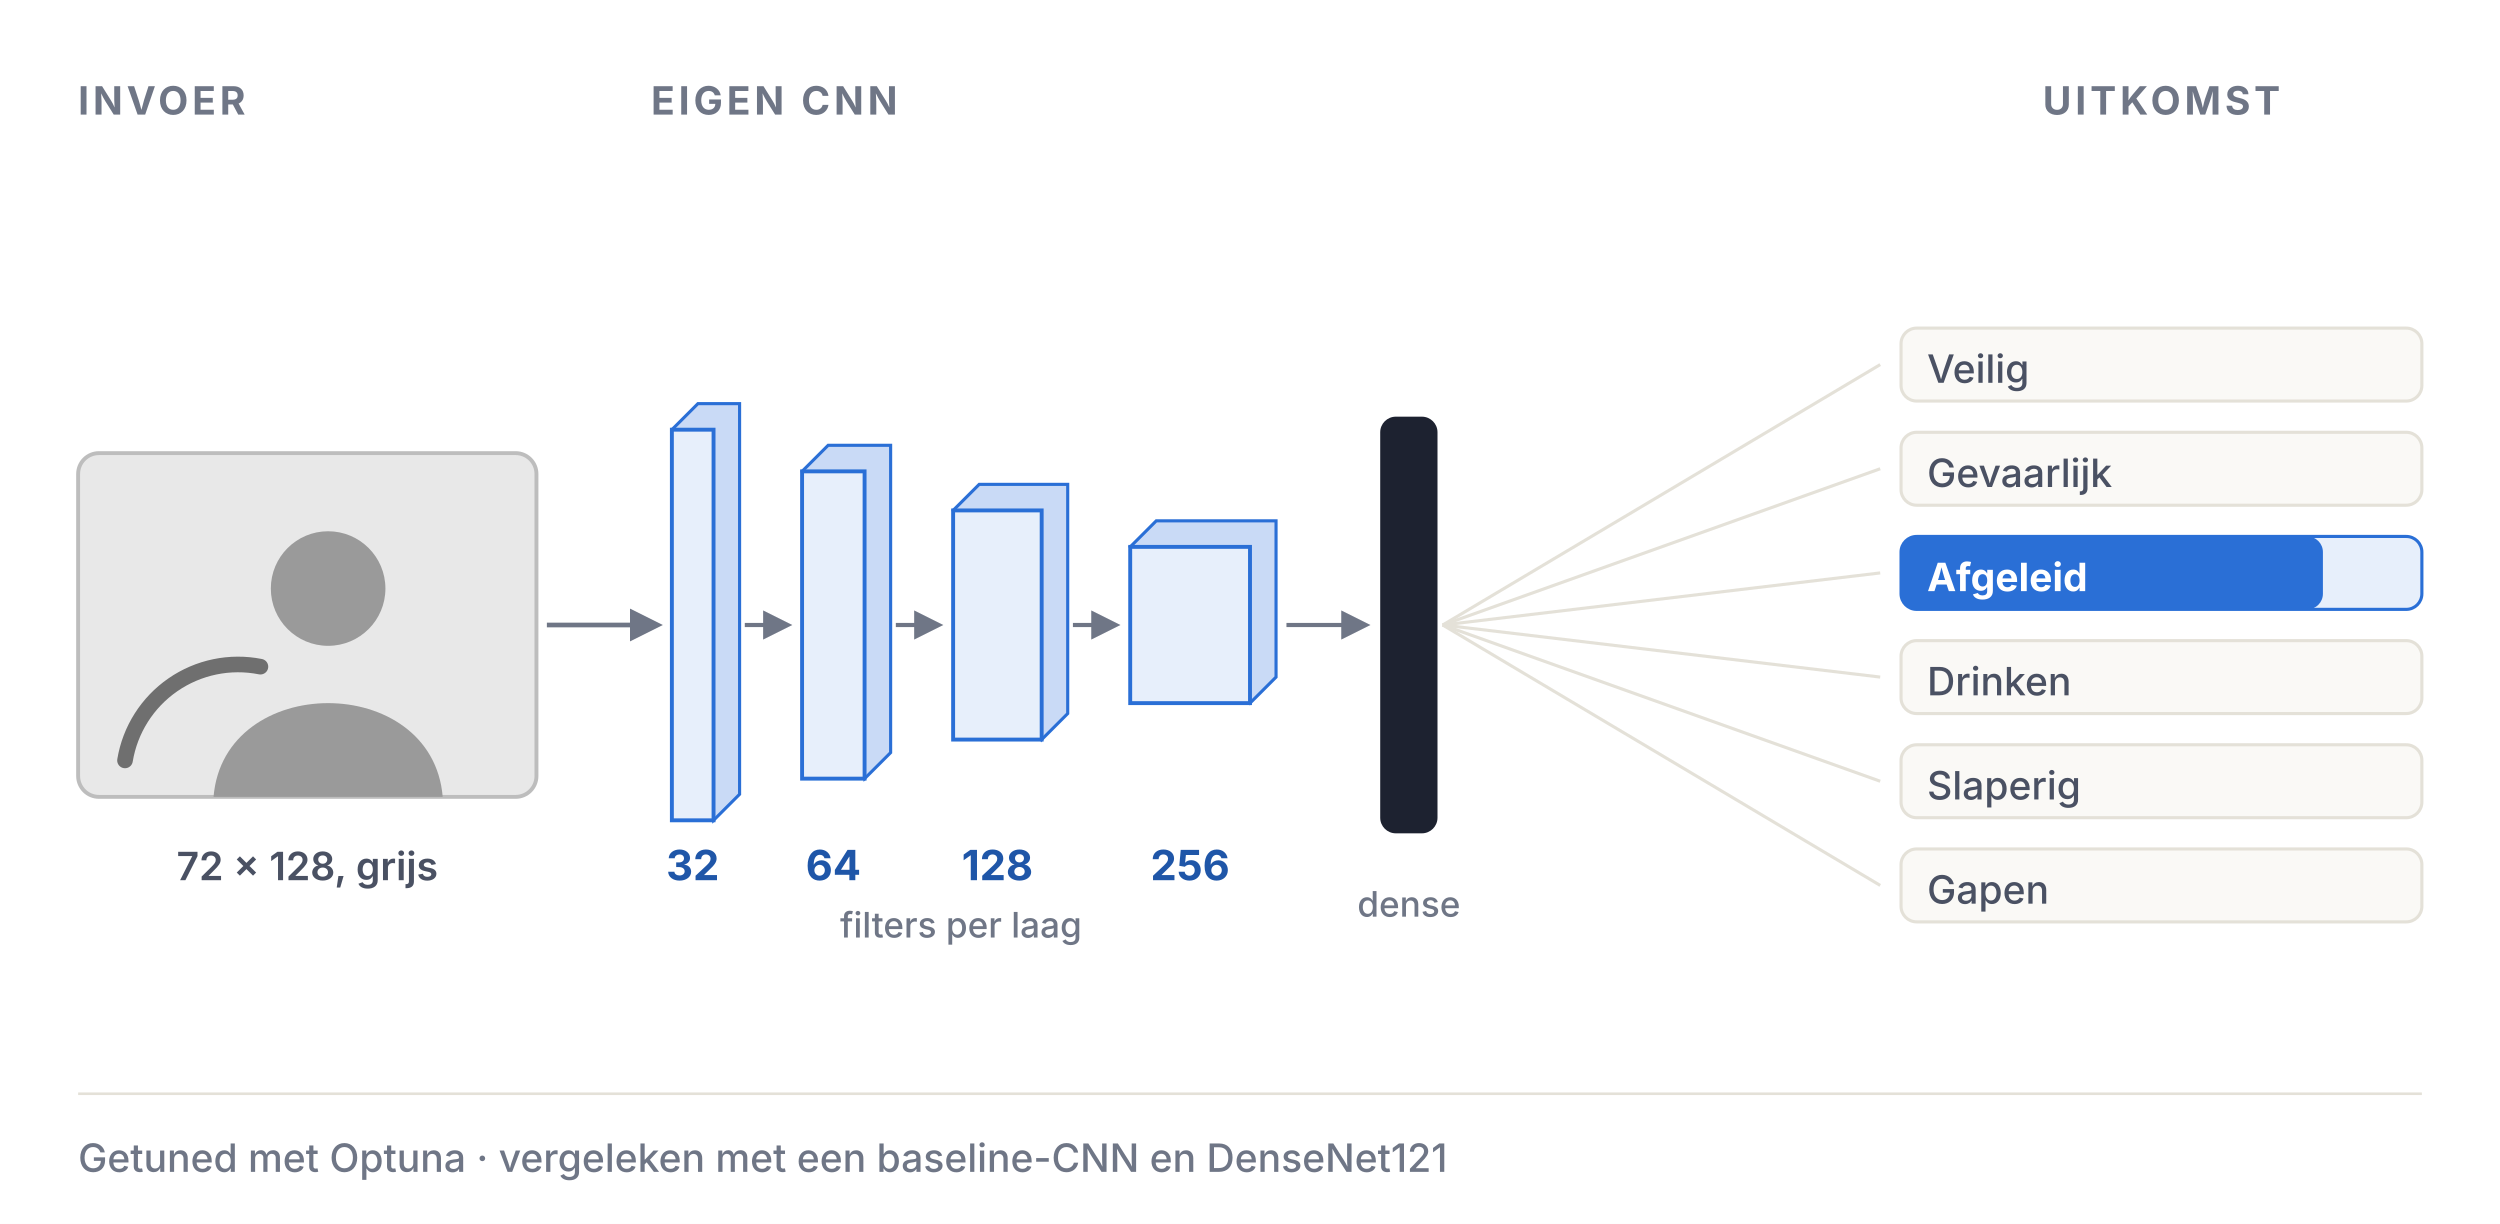
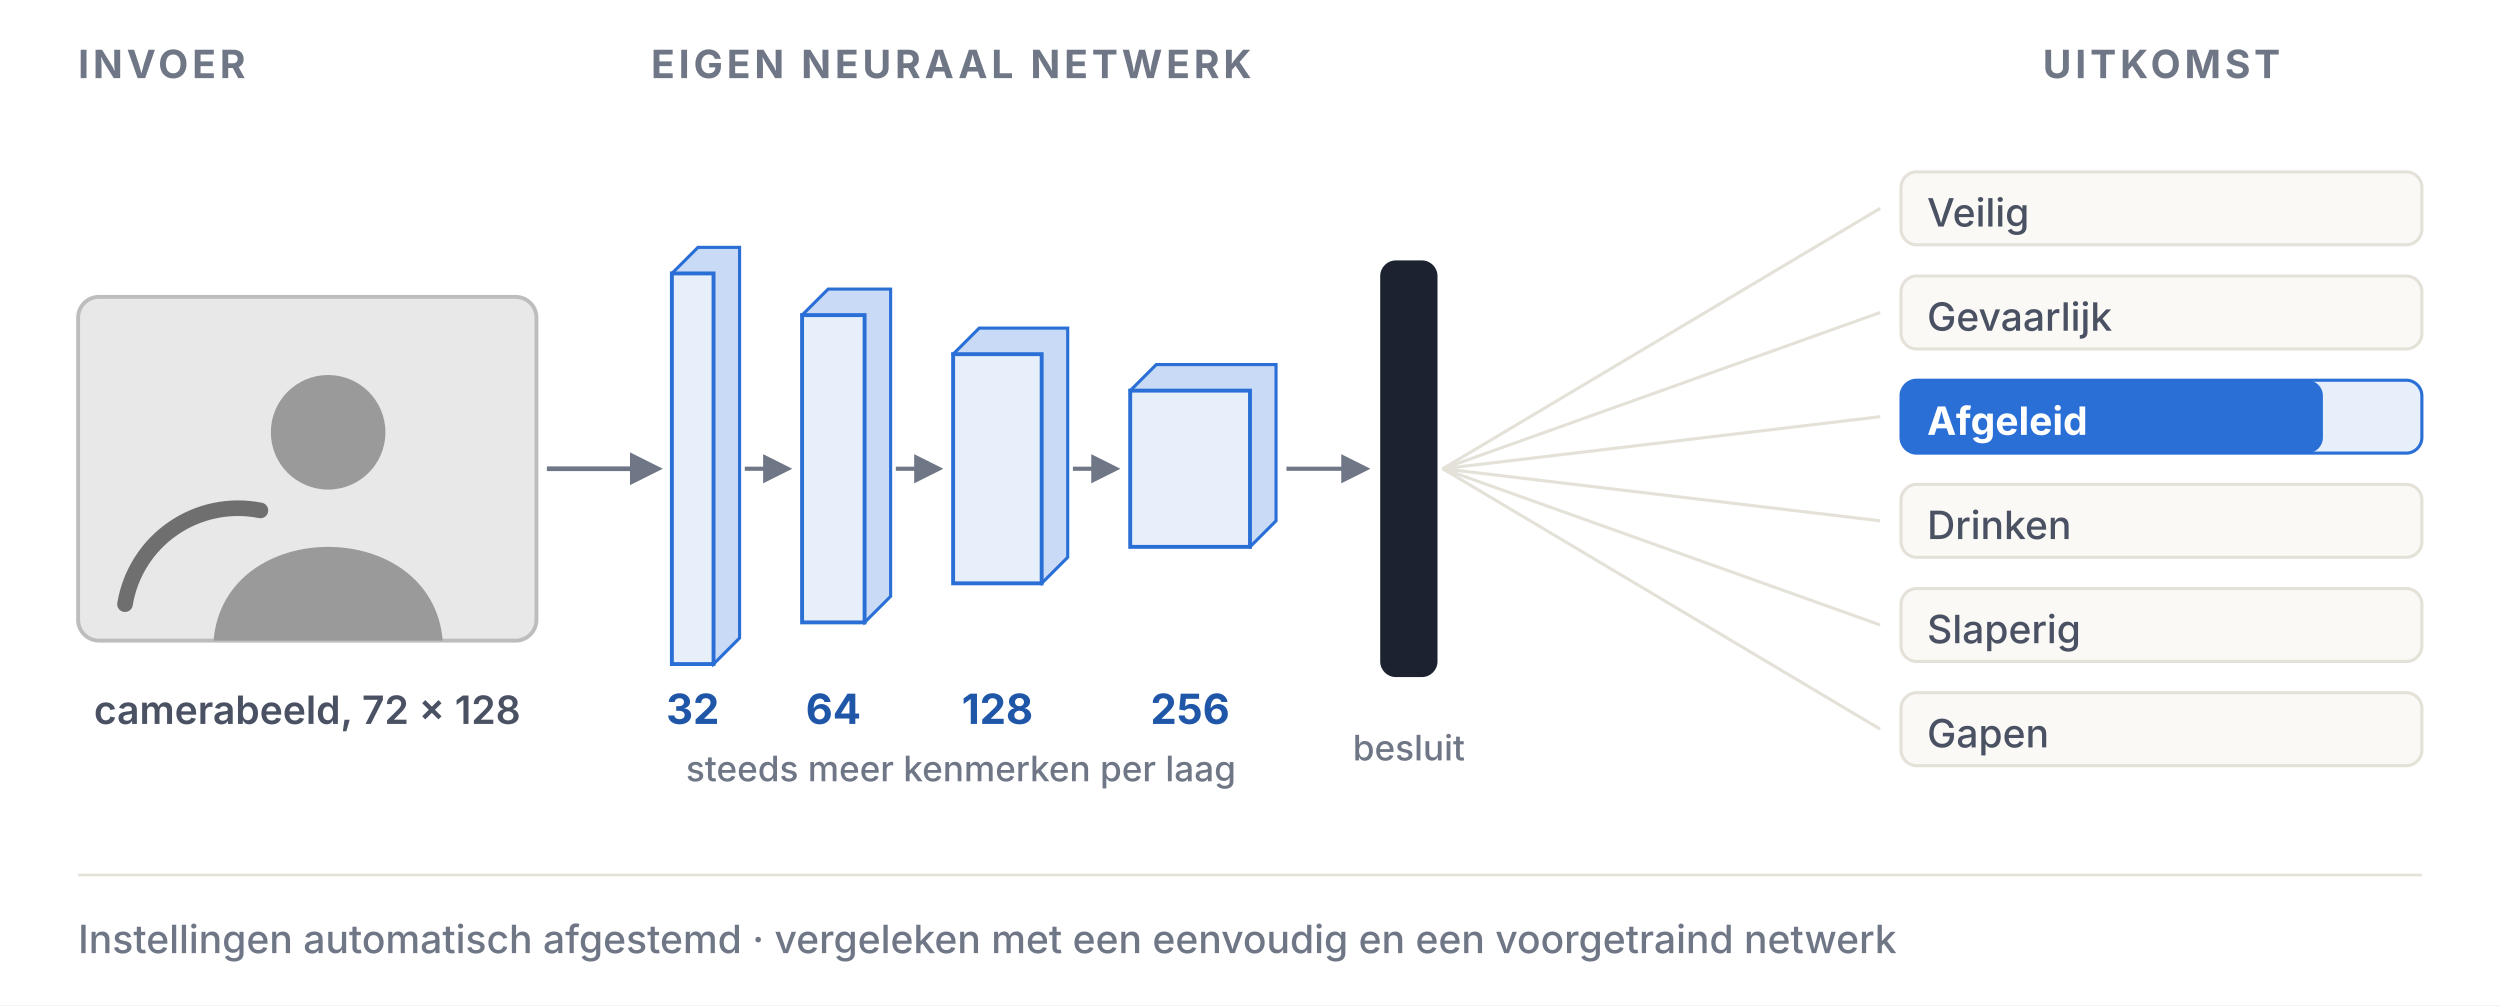
- <svg xmlns="http://www.w3.org/2000/svg" viewBox="0 0 960 470" width="960" height="470" font-family="Inter, 'Segoe UI', Helvetica, Arial, sans-serif">
-   <rect width="960" height="470" fill="#ffffff" />
+ <svg xmlns="http://www.w3.org/2000/svg" viewBox="0 60 960 386" width="960" height="386" font-family="Inter, 'Segoe UI', Helvetica, Arial, sans-serif">
+   <rect y="60" width="960" height="386" fill="#ffffff" />
  <defs>
    <marker id="a" viewBox="0 0 10 10" refX="8" refY="5" markerWidth="7" markerHeight="7" orient="auto">
      <path d="M0,0 L10,5 L0,10 z" fill="#6f7686" />
    </marker>
  </defs>
-   <text x="30" y="44" font-size="15" fill="#6f7686" font-weight="700" text-anchor="start" letter-spacing="1.5">INVOER</text>
-   <text x="250" y="44" font-size="15" fill="#6f7686" font-weight="700" text-anchor="start" letter-spacing="1.5">EIGEN CNN</text>
-   <text x="560" y="44" font-size="15" fill="#6f7686" font-weight="700" text-anchor="middle" letter-spacing="1.5" />
-   <text x="830" y="44" font-size="15" fill="#6f7686" font-weight="700" text-anchor="middle" letter-spacing="1.5">UITKOMST</text>
+   <text x="30" y="90" font-size="15" fill="#6f7686" font-weight="700" text-anchor="start" letter-spacing="1.5">INVOER</text>
+   <text x="250" y="90" font-size="15" fill="#6f7686" font-weight="700" text-anchor="start" letter-spacing="1.5">EIGEN NEURAAL NETWERK</text>
+   <text x="560" y="90" font-size="15" fill="#6f7686" font-weight="700" text-anchor="middle" letter-spacing="1.5" />
+   <text x="830" y="90" font-size="15" fill="#6f7686" font-weight="700" text-anchor="middle" letter-spacing="1.5">UITKOMST</text>
  <rect x="30" y="174" width="176" height="132" rx="8" fill="#e8e8e8" stroke="#bdbdbd" stroke-width="1.5" />
  <circle cx="126" cy="226" r="22" fill="#9a9a9a" />
  <path d="M82,306 C86,258 166,258 170,306 Z" fill="#9a9a9a" />
  <path d="M48,292 A44,44 0 0 1 100,256" fill="none" stroke="#6f6f6f" stroke-width="6" stroke-linecap="round" />
-   <text x="118.0" y="338" font-size="15" fill="#4a5163" font-weight="600" text-anchor="middle">72 × 128, grijs</text>
+   <text x="118.0" y="338" font-size="15" fill="#4a5163" font-weight="600" text-anchor="middle">camerabeeld, 72 × 128</text>
  <line x1="210" y1="240" x2="252" y2="240" stroke="#6f7686" stroke-width="1.8" marker-end="url(#a)" />
  <path d="M258,165.0 l10,-10 h16 v150 l-10,10 z" fill="#c9daf6" stroke="#2a6fd6" stroke-width="1.2" />
  <rect x="258" y="165.0" width="16" height="150" fill="#e7effb" stroke="#2a6fd6" stroke-width="1.5" />
  <text x="266.0" y="338" font-size="16" fill="#1f56a8" font-weight="700" text-anchor="middle">32</text>
  <line x1="286" y1="240" x2="302" y2="240" stroke="#6f7686" stroke-width="1.6" marker-end="url(#a)" />
  <path d="M308,181.0 l10,-10 h24 v118 l-10,10 z" fill="#c9daf6" stroke="#2a6fd6" stroke-width="1.2" />
  <rect x="308" y="181.0" width="24" height="118" fill="#e7effb" stroke="#2a6fd6" stroke-width="1.5" />
  <text x="320.0" y="338" font-size="16" fill="#1f56a8" font-weight="700" text-anchor="middle">64</text>
  <line x1="344" y1="240" x2="360" y2="240" stroke="#6f7686" stroke-width="1.6" marker-end="url(#a)" />
  <path d="M366,196.0 l10,-10 h34 v88 l-10,10 z" fill="#c9daf6" stroke="#2a6fd6" stroke-width="1.2" />
  <rect x="366" y="196.0" width="34" height="88" fill="#e7effb" stroke="#2a6fd6" stroke-width="1.5" />
  <text x="383.0" y="338" font-size="16" fill="#1f56a8" font-weight="700" text-anchor="middle">128</text>
  <line x1="412" y1="240" x2="428" y2="240" stroke="#6f7686" stroke-width="1.6" marker-end="url(#a)" />
  <path d="M434,210.0 l10,-10 h46 v60 l-10,10 z" fill="#c9daf6" stroke="#2a6fd6" stroke-width="1.2" />
  <rect x="434" y="210.0" width="46" height="60" fill="#e7effb" stroke="#2a6fd6" stroke-width="1.5" />
  <text x="457.0" y="338" font-size="16" fill="#1f56a8" font-weight="700" text-anchor="middle">256</text>
-   <text x="369.0" y="360" font-size="13.5" fill="#6f7686" font-weight="500" text-anchor="middle">filters per laag</text>
+   <text x="369.0" y="360" font-size="13.5" fill="#6f7686" font-weight="500" text-anchor="middle">steeds meer kenmerken per laag</text>
  <line x1="494" y1="240" x2="524" y2="240" stroke="#6f7686" stroke-width="1.6" marker-end="url(#a)" />
  <rect x="530" y="160" width="22" height="160" rx="6" fill="#1d2230" />
-   <text x="541" y="352" font-size="13.5" fill="#6f7686" font-weight="500" text-anchor="middle">dense</text>
+   <text x="541" y="352" font-size="13.5" fill="#6f7686" font-weight="500" text-anchor="middle">besluit</text>
  <line x1="554" y1="240" x2="722" y2="140.0" stroke="#e4e1d8" stroke-width="1.2" />
  <rect x="730" y="126.0" width="200" height="28" rx="6" fill="#faf9f6" stroke="#e4e1d8" stroke-width="1.2" />
  <text x="740" y="147.0" font-size="15" fill="#4a5163" font-weight="500" text-anchor="start">Veilig</text>
  <line x1="554" y1="240" x2="722" y2="180.0" stroke="#e4e1d8" stroke-width="1.2" />
  <rect x="730" y="166.0" width="200" height="28" rx="6" fill="#faf9f6" stroke="#e4e1d8" stroke-width="1.2" />
  <text x="740" y="187.0" font-size="15" fill="#4a5163" font-weight="500" text-anchor="start">Gevaarlijk</text>
  <line x1="554" y1="240" x2="722" y2="220.0" stroke="#e4e1d8" stroke-width="1.2" />
  <rect x="730" y="206.0" width="200" height="28" rx="6" fill="#e7effb" stroke="#2a6fd6" stroke-width="1.2" />
  <rect x="730" y="206.0" width="162" height="28" rx="6" fill="#2a6fd6" />
  <text x="740" y="227.0" font-size="15" fill="#ffffff" font-weight="700" text-anchor="start">Afgeleid</text>
  <line x1="554" y1="240" x2="722" y2="260.0" stroke="#e4e1d8" stroke-width="1.2" />
  <rect x="730" y="246.0" width="200" height="28" rx="6" fill="#faf9f6" stroke="#e4e1d8" stroke-width="1.2" />
  <text x="740" y="267.0" font-size="15" fill="#4a5163" font-weight="500" text-anchor="start">Drinken</text>
  <line x1="554" y1="240" x2="722" y2="300.0" stroke="#e4e1d8" stroke-width="1.2" />
  <rect x="730" y="286.0" width="200" height="28" rx="6" fill="#faf9f6" stroke="#e4e1d8" stroke-width="1.2" />
  <text x="740" y="307.0" font-size="15" fill="#4a5163" font-weight="500" text-anchor="start">Slaperig</text>
  <line x1="554" y1="240" x2="722" y2="340.0" stroke="#e4e1d8" stroke-width="1.2" />
  <rect x="730" y="326.0" width="200" height="28" rx="6" fill="#faf9f6" stroke="#e4e1d8" stroke-width="1.2" />
  <text x="740" y="347.0" font-size="15" fill="#4a5163" font-weight="500" text-anchor="start">Gapen</text>
-   <line x1="30" y1="420" x2="930" y2="420" stroke="#e4e1d8" />
-   <text x="30" y="450" font-size="15" fill="#6f7686" font-weight="500" text-anchor="start">Getuned met Optuna · vergeleken met een baseline-CNN en DenseNet121</text>
+   <line x1="30" y1="396" x2="930" y2="396" stroke="#e4e1d8" />
+   <text x="30" y="426" font-size="15" fill="#6f7686" font-weight="500" text-anchor="start">Instellingen automatisch afgestemd · vergeleken met een eenvoudig en een voorgetraind netwerk</text>
</svg>
